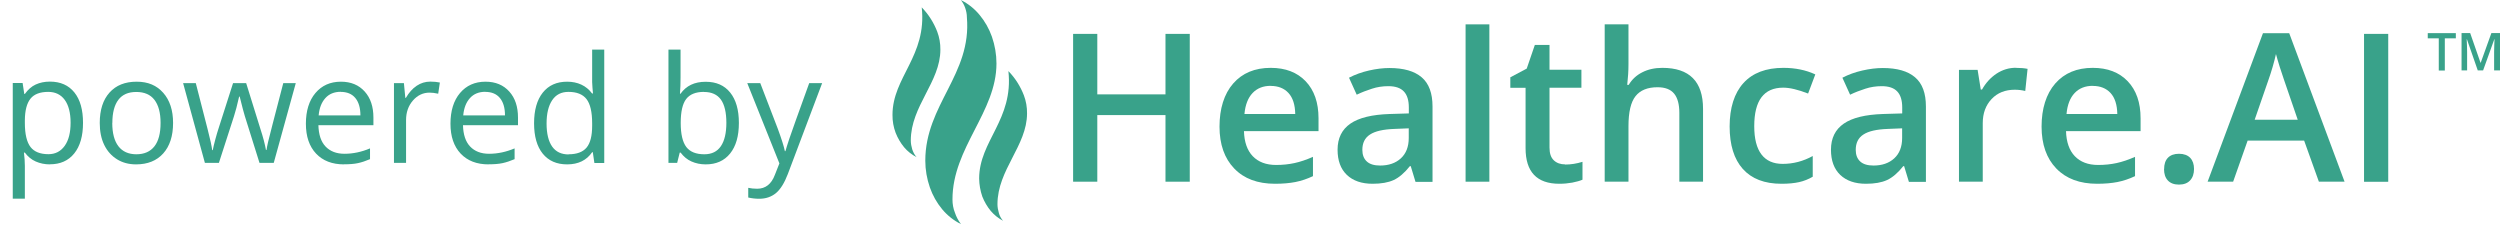
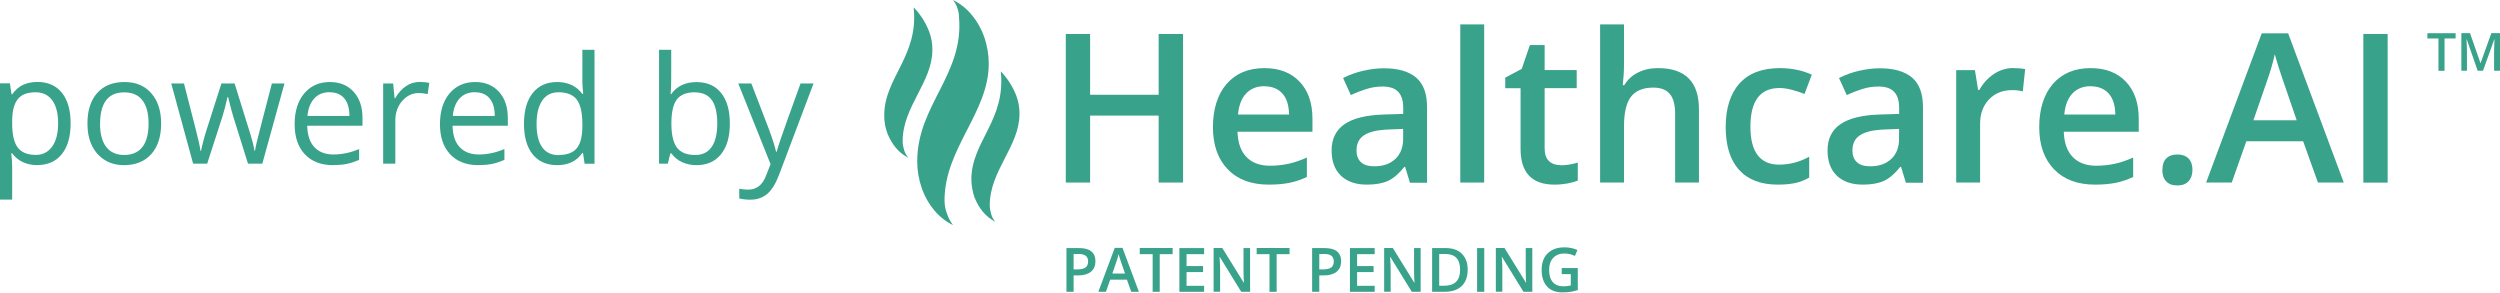
- <svg xmlns="http://www.w3.org/2000/svg" id="Layer_1" data-name="Layer 1" viewBox="0 0 301.74 28.99">
+ <svg xmlns="http://www.w3.org/2000/svg" id="Layer_1" data-name="Layer 1" viewBox="0 0 300.2 35.11">
  <defs>
    <style>
      .cls-1 {
        fill: #39a28a;
-       }
- 
-       .cls-2 {
-         isolation: isolate;
      }
    </style>
  </defs>
  <g id="Group_8" data-name="Group 8">
    <g id="Group_6" data-name="Group 6">
      <g id="catalyst-flame">
-         <path id="Path_185" data-name="Path 185" class="cls-1" d="m115.97,27.04c-.87-.43-1.63-1.04-2.25-1.78-.65-.78-1.15-1.67-1.49-2.64-.36-1.04-.55-2.13-.55-3.23,0-6.76,5.61-10.41,5.02-17.3,0-.39-.08-.78-.21-1.15-.12-.34-.29-.65-.51-.93.87.43,1.63,1.04,2.25,1.79.65.78,1.15,1.67,1.49,2.63.36,1.04.55,2.13.55,3.23,0,5.87-5.31,10.16-5.31,16.41,0,.55.09,1.1.3,1.61.16.49.41.95.72,1.36" />
-         <path id="Path_186" data-name="Path 186" class="cls-1" d="m121.07,26.65c-.57-.3-1.07-.7-1.49-1.19-.43-.52-.77-1.11-1.02-1.74-.24-.7-.37-1.43-.38-2.17,0-4.55,4.17-7.1,3.53-12.97.82.84,1.45,1.84,1.87,2.93.26.69.39,1.43.38,2.17,0,3.91-3.57,6.8-3.57,10.97,0,.36.07.72.17,1.06.09.35.27.67.51.94" />
-         <path id="Path_187" data-name="Path 187" class="cls-1" d="m110.61,18.96c-.57-.3-1.08-.7-1.49-1.19-.43-.52-.77-1.11-1.02-1.74-.26-.69-.39-1.43-.38-2.17,0-4.55,4.17-7.1,3.53-12.97.82.84,1.45,1.84,1.87,2.93.26.69.39,1.43.38,2.17,0,3.91-3.57,6.8-3.57,10.97,0,.36.07.72.17,1.06.11.34.28.66.51.93" />
+         <path id="Path_185" data-name="Path 185" class="cls-1" d="m114.43,27.03c-.87-.43-1.63-1.04-2.25-1.78-.65-.78-1.15-1.67-1.49-2.64-.36-1.04-.55-2.13-.55-3.23,0-6.76,5.61-10.41,5.02-17.3,0-.39-.08-.78-.21-1.15-.12-.34-.29-.65-.51-.93.87.43,1.63,1.04,2.25,1.79.65.78,1.15,1.67,1.49,2.63.36,1.04.55,2.13.55,3.23,0,5.87-5.31,10.16-5.31,16.41,0,.55.09,1.1.3,1.61.16.49.41.95.72,1.36" />
+         <path id="Path_186" data-name="Path 186" class="cls-1" d="m119.53,26.64c-.57-.3-1.07-.7-1.49-1.19-.43-.52-.77-1.11-1.02-1.74-.24-.7-.37-1.43-.38-2.17,0-4.55,4.17-7.1,3.53-12.97.82.84,1.45,1.84,1.87,2.93.26.69.39,1.43.38,2.17,0,3.91-3.57,6.8-3.57,10.97,0,.36.07.72.17,1.06.09.35.27.67.51.94" />
+         <path id="Path_187" data-name="Path 187" class="cls-1" d="m109.07,18.95c-.57-.3-1.08-.7-1.49-1.19-.43-.52-.77-1.11-1.02-1.74-.26-.69-.39-1.43-.38-2.17,0-4.55,4.17-7.1,3.53-12.97.82.84,1.45,1.84,1.87,2.93.26.69.39,1.43.38,2.17,0,3.91-3.57,6.8-3.57,10.97,0,.36.07.72.17,1.06.11.34.28.66.51.93" />
      </g>
-       <g id="powered_by" data-name="powered by" class="cls-2">
-         <g class="cls-2">
-           <path class="cls-1" d="m6.03,19.84c-.63,0-1.2-.12-1.72-.35s-.95-.59-1.31-1.07h-.11c.07.56.11,1.1.11,1.6v3.96h-1.46v-13.96h1.19l.2,1.32h.07c.38-.53.81-.91,1.31-1.14s1.07-.35,1.71-.35c1.28,0,2.26.44,2.96,1.31s1.04,2.1,1.04,3.67-.35,2.81-1.06,3.69c-.71.88-1.69,1.31-2.94,1.31Zm-.21-8.75c-.98,0-1.7.27-2.14.82s-.67,1.41-.68,2.6v.32c0,1.35.23,2.32.68,2.91.45.58,1.17.87,2.17.87.83,0,1.48-.34,1.96-1.01s.71-1.6.71-2.79-.24-2.12-.71-2.76c-.47-.64-1.14-.96-1.99-.96Z" />
-           <path class="cls-1" d="m20.89,14.84c0,1.57-.4,2.8-1.19,3.68-.79.88-1.88,1.32-3.28,1.32-.86,0-1.63-.2-2.29-.61s-1.18-.98-1.55-1.74-.54-1.64-.54-2.65c0-1.57.39-2.79,1.18-3.67s1.88-1.31,3.27-1.31,2.42.45,3.21,1.34,1.19,2.11,1.19,3.64Zm-7.34,0c0,1.23.25,2.17.74,2.81s1.22.97,2.17.97,1.68-.32,2.18-.96c.5-.64.74-1.58.74-2.82s-.25-2.15-.74-2.79-1.23-.95-2.19-.95-1.68.31-2.16.94-.73,1.56-.73,2.8Z" />
-           <path class="cls-1" d="m31.32,19.66l-1.77-5.65c-.11-.35-.32-1.13-.62-2.35h-.07c-.23,1.03-.44,1.82-.62,2.37l-1.82,5.63h-1.69l-2.63-9.63h1.53c.62,2.42,1.09,4.26,1.42,5.53s.51,2.12.56,2.56h.07c.06-.33.17-.77.31-1.3.14-.53.27-.95.37-1.26l1.77-5.53h1.58l1.72,5.53c.33,1.01.55,1.86.67,2.54h.07c.02-.21.09-.54.19-.98s.71-2.8,1.83-7.09h1.51l-2.66,9.63h-1.73Z" />
-           <path class="cls-1" d="m41.52,19.84c-1.42,0-2.55-.43-3.37-1.3s-1.23-2.07-1.23-3.61.38-2.79,1.15-3.7,1.79-1.37,3.08-1.37c1.21,0,2.16.4,2.87,1.19s1.05,1.84,1.05,3.14v.92h-6.64c.03,1.13.31,1.99.86,2.57s1.31.88,2.29.88c1.04,0,2.06-.22,3.08-.65v1.3c-.52.22-1,.38-1.46.48-.46.1-1.02.14-1.67.14Zm-.4-8.76c-.77,0-1.39.25-1.85.76s-.73,1.2-.81,2.09h5.04c0-.92-.21-1.62-.62-2.11-.41-.49-1-.73-1.76-.73Z" />
-           <path class="cls-1" d="m51.94,9.85c.43,0,.81.04,1.15.11l-.2,1.35c-.4-.09-.75-.13-1.05-.13-.78,0-1.45.32-2,.95s-.83,1.42-.83,2.36v5.17h-1.46v-9.63h1.2l.17,1.78h.07c.36-.63.79-1.11,1.29-1.45s1.06-.51,1.66-.51Z" />
-           <path class="cls-1" d="m58.97,19.84c-1.42,0-2.55-.43-3.37-1.3s-1.23-2.07-1.23-3.61.38-2.79,1.15-3.7,1.79-1.37,3.08-1.37c1.21,0,2.16.4,2.87,1.19s1.05,1.84,1.05,3.14v.92h-6.64c.03,1.13.31,1.99.86,2.57s1.31.88,2.29.88c1.04,0,2.06-.22,3.08-.65v1.3c-.52.22-1,.38-1.46.48-.46.1-1.02.14-1.67.14Zm-.4-8.76c-.77,0-1.39.25-1.85.76s-.73,1.2-.81,2.09h5.04c0-.92-.21-1.62-.62-2.11-.41-.49-1-.73-1.76-.73Z" />
-           <path class="cls-1" d="m71.55,18.37h-.08c-.67.98-1.68,1.47-3.02,1.47-1.26,0-2.24-.43-2.94-1.29s-1.05-2.09-1.05-3.67.35-2.82,1.05-3.7,1.68-1.32,2.94-1.32,2.31.47,3.01,1.42h.11l-.06-.69-.04-.68v-3.92h1.46v13.68h-1.19l-.19-1.29Zm-2.92.25c1,0,1.72-.27,2.17-.81.45-.54.67-1.42.67-2.62v-.31c0-1.37-.23-2.34-.68-2.92-.45-.58-1.18-.87-2.18-.87-.86,0-1.51.33-1.96,1-.45.67-.68,1.6-.68,2.82s.23,2.16.68,2.79,1.11.94,1.99.94Z" />
-           <path class="cls-1" d="m85.18,9.87c1.27,0,2.25.43,2.95,1.3s1.05,2.09,1.05,3.67-.35,2.81-1.06,3.69c-.71.88-1.69,1.31-2.94,1.31-.63,0-1.2-.12-1.72-.35s-.95-.59-1.31-1.07h-.11l-.31,1.24h-1.05V5.99h1.46v3.32c0,.74-.02,1.41-.07,2h.07c.68-.96,1.69-1.44,3.02-1.44Zm-.21,1.22c-1,0-1.71.29-2.15.86-.44.57-.66,1.53-.66,2.89s.23,2.32.68,2.91c.45.58,1.17.87,2.17.87.9,0,1.56-.33,2-.98.44-.65.66-1.59.66-2.82s-.22-2.19-.66-2.8-1.12-.92-2.04-.92Z" />
-           <path class="cls-1" d="m90.2,10.03h1.56l2.11,5.49c.46,1.25.75,2.16.86,2.72h.07c.08-.3.24-.81.48-1.53.24-.72,1.04-2.95,2.39-6.68h1.56l-4.14,10.97c-.41,1.08-.89,1.85-1.44,2.31-.55.45-1.22.68-2.02.68-.45,0-.88-.05-1.32-.15v-1.17c.32.07.68.11,1.08.11,1,0,1.72-.56,2.14-1.69l.54-1.37-3.88-9.69Z" />
+       <g id="powered_by" data-name="powered by">
+         <g>
+           <path class="cls-1" d="m4.49,19.83c-.63,0-1.2-.12-1.72-.35s-.95-.59-1.31-1.07h-.11c.07.56.11,1.1.11,1.6v3.96H0v-13.96h1.19l.2,1.32h.07c.38-.53.81-.91,1.31-1.14s1.07-.35,1.71-.35c1.28,0,2.26.44,2.96,1.31s1.04,2.1,1.04,3.67-.35,2.81-1.06,3.69c-.71.88-1.69,1.31-2.94,1.31h0Zm-.21-8.75c-.98,0-1.7.27-2.14.82s-.67,1.41-.68,2.6v.32c0,1.35.23,2.32.68,2.91.45.58,1.17.87,2.17.87.83,0,1.48-.34,1.96-1.01.48-.67.71-1.6.71-2.79s-.24-2.12-.71-2.76c-.47-.64-1.14-.96-1.99-.96Z" />
+           <path class="cls-1" d="m19.35,14.83c0,1.57-.4,2.8-1.19,3.68-.79.88-1.88,1.32-3.28,1.32-.86,0-1.63-.2-2.29-.61s-1.18-.98-1.55-1.74-.54-1.64-.54-2.65c0-1.57.39-2.79,1.18-3.67s1.88-1.31,3.27-1.31,2.42.45,3.21,1.34,1.19,2.11,1.19,3.64Zm-7.34,0c0,1.23.25,2.17.74,2.81s1.22.97,2.17.97,1.68-.32,2.18-.96.74-1.58.74-2.82-.25-2.15-.74-2.79-1.23-.95-2.19-.95-1.68.31-2.16.94-.73,1.56-.73,2.8h-.01Z" />
+           <path class="cls-1" d="m29.78,19.65l-1.77-5.65c-.11-.35-.32-1.13-.62-2.35h-.07c-.23,1.03-.44,1.82-.62,2.37l-1.82,5.63h-1.69l-2.63-9.63h1.53c.62,2.42,1.09,4.26,1.42,5.53.33,1.27.51,2.12.56,2.56h.07c.06-.33.17-.77.31-1.3.14-.53.27-.95.37-1.26l1.77-5.53h1.58l1.72,5.53c.33,1.01.55,1.86.67,2.54h.07c.02-.21.09-.54.19-.98s.71-2.8,1.83-7.09h1.51l-2.66,9.63h-1.73.01Z" />
+           <path class="cls-1" d="m39.98,19.83c-1.42,0-2.55-.43-3.37-1.3s-1.23-2.07-1.23-3.61.38-2.79,1.15-3.7,1.79-1.37,3.08-1.37c1.21,0,2.16.4,2.87,1.19s1.05,1.84,1.05,3.14v.92h-6.64c.03,1.13.31,1.99.86,2.57s1.31.88,2.29.88c1.04,0,2.06-.22,3.08-.65v1.3c-.52.22-1,.38-1.46.48s-1.02.14-1.67.14h-.01Zm-.4-8.76c-.77,0-1.39.25-1.85.76s-.73,1.2-.81,2.09h5.04c0-.92-.21-1.62-.62-2.11s-1-.73-1.76-.73h0Z" />
+           <path class="cls-1" d="m50.4,9.84c.43,0,.81.04,1.15.11l-.2,1.35c-.4-.09-.75-.13-1.05-.13-.78,0-1.45.32-2,.95s-.83,1.42-.83,2.36v5.17h-1.46v-9.63h1.2l.17,1.78h.07c.36-.63.79-1.11,1.29-1.45s1.06-.51,1.66-.51Z" />
+           <path class="cls-1" d="m57.43,19.83c-1.42,0-2.55-.43-3.37-1.3s-1.23-2.07-1.23-3.61.38-2.79,1.15-3.7,1.79-1.37,3.08-1.37c1.21,0,2.16.4,2.87,1.19s1.05,1.84,1.05,3.14v.92h-6.64c.03,1.13.31,1.99.86,2.57s1.31.88,2.29.88c1.04,0,2.06-.22,3.08-.65v1.3c-.52.22-1,.38-1.46.48s-1.02.14-1.67.14h-.01Zm-.4-8.76c-.77,0-1.39.25-1.85.76s-.73,1.2-.81,2.09h5.04c0-.92-.21-1.62-.62-2.11s-1-.73-1.76-.73h0Z" />
+           <path class="cls-1" d="m70.01,18.36h-.08c-.67.98-1.68,1.47-3.02,1.47-1.26,0-2.24-.43-2.94-1.29s-1.05-2.09-1.05-3.67.35-2.82,1.05-3.7,1.68-1.32,2.94-1.32,2.31.47,3.01,1.42h.11l-.06-.69-.04-.68v-3.92h1.46v13.68h-1.19l-.19-1.29h0Zm-2.92.25c1,0,1.72-.27,2.17-.81.45-.54.67-1.42.67-2.62v-.31c0-1.37-.23-2.34-.68-2.92s-1.18-.87-2.18-.87c-.86,0-1.51.33-1.96,1s-.68,1.6-.68,2.82.23,2.16.68,2.79,1.11.94,1.99.94v-.02Z" />
+           <path class="cls-1" d="m83.64,9.86c1.27,0,2.25.43,2.95,1.3s1.05,2.09,1.05,3.67-.35,2.81-1.06,3.69c-.71.88-1.69,1.31-2.94,1.31-.63,0-1.2-.12-1.72-.35s-.95-.59-1.31-1.07h-.11l-.31,1.24h-1.05V5.98h1.46v3.32c0,.74-.02,1.41-.07,2h.07c.68-.96,1.69-1.44,3.02-1.44h.02Zm-.21,1.22c-1,0-1.71.29-2.15.86s-.66,1.53-.66,2.89.23,2.32.68,2.91c.45.58,1.17.87,2.17.87.9,0,1.56-.33,2-.98s.66-1.59.66-2.82-.22-2.19-.66-2.8-1.12-.92-2.04-.92h0Z" />
+           <path class="cls-1" d="m88.66,10.02h1.56l2.11,5.49c.46,1.25.75,2.16.86,2.72h.07c.08-.3.24-.81.48-1.53.24-.72,1.04-2.95,2.39-6.68h1.56l-4.14,10.97c-.41,1.08-.89,1.85-1.44,2.31-.55.45-1.22.68-2.02.68-.45,0-.88-.05-1.32-.15v-1.17c.32.07.68.11,1.08.11,1,0,1.72-.56,2.14-1.69l.54-1.37-3.88-9.69h0Z" />
        </g>
      </g>
-       <g id="Healthcare.AI" class="cls-2">
-         <g class="cls-2">
-           <path class="cls-1" d="m143.6,21.93h-2.93v-8.04h-8.23v8.04h-2.92V4.09h2.92v7.3h8.23v-7.3h2.93v17.85Z" />
-           <path class="cls-1" d="m153.89,22.18c-2.1,0-3.74-.61-4.92-1.84-1.18-1.22-1.78-2.91-1.78-5.06s.55-3.94,1.65-5.2c1.1-1.26,2.61-1.89,4.53-1.89,1.78,0,3.19.54,4.22,1.62,1.03,1.08,1.55,2.57,1.55,4.47v1.55h-9c.04,1.31.39,2.32,1.06,3.02.67.7,1.61,1.06,2.82,1.06.8,0,1.54-.08,2.23-.23s1.43-.4,2.22-.75v2.33c-.7.33-1.41.57-2.12.71-.72.14-1.53.21-2.45.21Zm-.52-11.82c-.91,0-1.64.29-2.19.87-.55.58-.88,1.42-.98,2.53h6.13c-.02-1.12-.29-1.96-.81-2.53-.52-.57-1.24-.86-2.15-.86Z" />
-           <path class="cls-1" d="m170.84,21.93l-.57-1.88h-.1c-.65.82-1.31,1.38-1.96,1.68s-1.51.45-2.54.45c-1.33,0-2.36-.36-3.11-1.07-.75-.72-1.12-1.73-1.12-3.04,0-1.39.52-2.44,1.55-3.15,1.03-.71,2.61-1.09,4.72-1.16l2.33-.07v-.72c0-.86-.2-1.51-.6-1.93-.4-.43-1.03-.64-1.87-.64-.69,0-1.36.1-1.99.31-.63.2-1.25.44-1.83.72l-.93-2.05c.73-.38,1.53-.67,2.41-.87.87-.2,1.69-.3,2.47-.3,1.72,0,3.01.37,3.89,1.12s1.31,1.92,1.31,3.53v9.09h-2.05Zm-4.27-1.95c1.04,0,1.88-.29,2.51-.87.63-.58.95-1.4.95-2.45v-1.17l-1.73.07c-1.35.05-2.33.27-2.95.68-.62.4-.92,1.02-.92,1.85,0,.6.18,1.07.54,1.4.36.33.89.49,1.61.49Z" />
-           <path class="cls-1" d="m179.76,21.93h-2.87V2.94h2.87v18.99Z" />
-           <path class="cls-1" d="m188.9,19.86c.7,0,1.4-.11,2.1-.33v2.16c-.32.14-.73.25-1.23.35-.5.09-1.02.14-1.56.14-2.72,0-4.08-1.43-4.08-4.3v-7.28h-1.84v-1.27l1.98-1.05.98-2.86h1.77v3h3.85v2.17h-3.85v7.23c0,.69.17,1.2.52,1.53.35.33.8.49,1.36.49Z" />
-           <path class="cls-1" d="m205.57,21.93h-2.88v-8.3c0-1.04-.21-1.82-.63-2.33-.42-.51-1.08-.77-2-.77-1.21,0-2.09.36-2.66,1.08-.57.72-.85,1.93-.85,3.62v6.7h-2.87V2.94h2.87v4.82c0,.77-.05,1.6-.15,2.48h.18c.39-.65.93-1.16,1.63-1.51.7-.36,1.51-.54,2.43-.54,3.27,0,4.91,1.65,4.91,4.94v8.8Z" />
-           <path class="cls-1" d="m215.01,22.18c-2.04,0-3.59-.6-4.66-1.79-1.06-1.19-1.59-2.9-1.59-5.13s.56-4.02,1.67-5.24c1.11-1.22,2.72-1.83,4.82-1.83,1.42,0,2.71.26,3.85.79l-.87,2.31c-1.21-.47-2.21-.71-3-.71-2.34,0-3.5,1.55-3.5,4.65,0,1.51.29,2.65.87,3.41.58.76,1.43,1.14,2.56,1.14,1.28,0,2.49-.32,3.63-.95v2.5c-.51.3-1.06.52-1.64.65-.58.13-1.29.2-2.12.2Z" />
-           <path class="cls-1" d="m230.39,21.93l-.57-1.88h-.1c-.65.82-1.31,1.38-1.96,1.68s-1.51.45-2.54.45c-1.33,0-2.36-.36-3.11-1.07-.75-.72-1.12-1.73-1.12-3.04,0-1.39.52-2.44,1.55-3.15,1.03-.71,2.61-1.09,4.72-1.16l2.33-.07v-.72c0-.86-.2-1.51-.6-1.93-.4-.43-1.03-.64-1.87-.64-.69,0-1.36.1-1.99.31-.63.2-1.25.44-1.83.72l-.93-2.05c.73-.38,1.53-.67,2.41-.87.87-.2,1.69-.3,2.47-.3,1.72,0,3.01.37,3.89,1.12s1.31,1.92,1.31,3.53v9.09h-2.05Zm-4.27-1.95c1.04,0,1.88-.29,2.51-.87.63-.58.95-1.4.95-2.45v-1.17l-1.73.07c-1.35.05-2.33.27-2.95.68-.62.4-.92,1.02-.92,1.85,0,.6.18,1.07.54,1.4.36.33.89.49,1.61.49Z" />
-           <path class="cls-1" d="m243.29,8.19c.58,0,1.05.04,1.43.12l-.28,2.67c-.41-.1-.83-.15-1.27-.15-1.15,0-2.08.37-2.79,1.12-.71.75-1.07,1.72-1.07,2.92v7.06h-2.87v-13.5h2.25l.38,2.38h.15c.45-.8,1.03-1.44,1.75-1.92.72-.47,1.5-.71,2.33-.71Z" />
-           <path class="cls-1" d="m253.12,22.18c-2.1,0-3.74-.61-4.93-1.84-1.18-1.22-1.78-2.91-1.78-5.06s.55-3.94,1.65-5.2c1.1-1.26,2.61-1.89,4.53-1.89,1.78,0,3.19.54,4.22,1.62,1.03,1.08,1.55,2.57,1.55,4.47v1.55h-9c.04,1.31.39,2.32,1.06,3.02.67.7,1.61,1.06,2.82,1.06.8,0,1.54-.08,2.23-.23.69-.15,1.43-.4,2.22-.75v2.33c-.7.33-1.41.57-2.12.71-.72.14-1.53.21-2.45.21Zm-.53-11.82c-.91,0-1.64.29-2.19.87-.55.58-.88,1.42-.98,2.53h6.13c-.02-1.12-.29-1.96-.81-2.53-.52-.57-1.24-.86-2.15-.86Z" />
-           <path class="cls-1" d="m261.2,20.41c0-.59.15-1.05.46-1.37.31-.32.76-.48,1.34-.48s1.04.17,1.35.49c.31.33.46.78.46,1.35s-.16,1.04-.47,1.37c-.31.34-.76.51-1.35.51s-1.03-.17-1.34-.5c-.31-.33-.46-.79-.46-1.38Z" />
-           <path class="cls-1" d="m279.88,21.93l-1.78-4.96h-6.82l-1.75,4.96h-3.08l6.68-17.92h3.17l6.68,17.92h-3.1Zm-2.55-7.47l-1.67-4.86c-.12-.33-.29-.84-.51-1.54s-.36-1.21-.45-1.54c-.22,1-.54,2.1-.96,3.28l-1.61,4.65h5.2Z" />
-           <path class="cls-1" d="m285.33,21.93V4.09h2.92v17.85h-2.92Z" />
+       <g id="Healthcare.AI">
+         <g>
+           <path class="cls-1" d="m142.06,21.92h-2.93v-8.04h-8.23v8.04h-2.92V4.08h2.92v7.3h8.23v-7.3h2.93v17.85h0Z" />
+           <path class="cls-1" d="m152.35,22.17c-2.1,0-3.74-.61-4.92-1.84-1.18-1.22-1.78-2.91-1.78-5.06s.55-3.94,1.65-5.2c1.1-1.26,2.61-1.89,4.53-1.89,1.78,0,3.19.54,4.22,1.62s1.55,2.57,1.55,4.47v1.55h-9c.04,1.31.39,2.32,1.06,3.02.67.7,1.61,1.06,2.82,1.06.8,0,1.54-.08,2.23-.23s1.43-.4,2.22-.75v2.33c-.7.33-1.41.57-2.12.71-.72.14-1.53.21-2.45.21h-.01Zm-.52-11.82c-.91,0-1.64.29-2.19.87s-.88,1.42-.98,2.53h6.13c-.02-1.12-.29-1.96-.81-2.53s-1.24-.86-2.15-.86h0Z" />
+           <path class="cls-1" d="m169.3,21.92l-.57-1.88h-.1c-.65.82-1.31,1.38-1.96,1.68s-1.51.45-2.54.45c-1.33,0-2.36-.36-3.11-1.07-.75-.72-1.12-1.73-1.12-3.04,0-1.39.52-2.44,1.55-3.15,1.03-.71,2.61-1.09,4.72-1.16l2.33-.07v-.72c0-.86-.2-1.51-.6-1.93-.4-.43-1.03-.64-1.87-.64-.69,0-1.36.1-1.99.31-.63.2-1.25.44-1.83.72l-.93-2.05c.73-.38,1.53-.67,2.41-.87.87-.2,1.69-.3,2.47-.3,1.72,0,3.01.37,3.89,1.12s1.31,1.92,1.31,3.53v9.09h-2.05v-.02Zm-4.27-1.95c1.04,0,1.88-.29,2.51-.87.63-.58.95-1.4.95-2.45v-1.17l-1.73.07c-1.35.05-2.33.27-2.95.68-.62.4-.92,1.02-.92,1.85,0,.6.18,1.07.54,1.4s.89.49,1.61.49h0Z" />
+           <path class="cls-1" d="m178.22,21.92h-2.87V2.93h2.87v18.99Z" />
+           <path class="cls-1" d="m187.36,19.85c.7,0,1.4-.11,2.1-.33v2.16c-.32.14-.73.25-1.23.35-.5.09-1.02.14-1.56.14-2.72,0-4.08-1.43-4.08-4.3v-7.28h-1.84v-1.27l1.98-1.05.98-2.86h1.77v3h3.85v2.17h-3.85v7.23c0,.69.17,1.2.52,1.53s.8.49,1.36.49v.02Z" />
+           <path class="cls-1" d="m204.03,21.92h-2.88v-8.3c0-1.04-.21-1.82-.63-2.33s-1.08-.77-2-.77c-1.21,0-2.09.36-2.66,1.08s-.85,1.93-.85,3.62v6.7h-2.87V2.93h2.87v4.82c0,.77-.05,1.6-.15,2.48h.18c.39-.65.93-1.16,1.63-1.51.7-.36,1.51-.54,2.43-.54,3.27,0,4.91,1.65,4.91,4.94v8.8h.02Z" />
+           <path class="cls-1" d="m213.47,22.17c-2.04,0-3.59-.6-4.66-1.79-1.06-1.19-1.59-2.9-1.59-5.13s.56-4.02,1.67-5.24,2.72-1.83,4.82-1.83c1.42,0,2.71.26,3.85.79l-.87,2.31c-1.21-.47-2.21-.71-3-.71-2.34,0-3.5,1.55-3.5,4.65,0,1.51.29,2.65.87,3.41s1.43,1.14,2.56,1.14c1.28,0,2.49-.32,3.63-.95v2.5c-.51.3-1.06.52-1.64.65s-1.29.2-2.12.2h-.02Z" />
+           <path class="cls-1" d="m228.85,21.92l-.57-1.88h-.1c-.65.82-1.31,1.38-1.96,1.68s-1.51.45-2.54.45c-1.33,0-2.36-.36-3.11-1.07-.75-.72-1.12-1.73-1.12-3.04,0-1.39.52-2.44,1.55-3.15,1.03-.71,2.61-1.09,4.72-1.16l2.33-.07v-.72c0-.86-.2-1.51-.6-1.93-.4-.43-1.03-.64-1.87-.64-.69,0-1.36.1-1.99.31-.63.2-1.25.44-1.83.72l-.93-2.05c.73-.38,1.53-.67,2.41-.87.87-.2,1.69-.3,2.47-.3,1.72,0,3.01.37,3.89,1.12s1.31,1.92,1.31,3.53v9.09h-2.05v-.02Zm-4.27-1.95c1.04,0,1.88-.29,2.51-.87.63-.58.95-1.4.95-2.45v-1.17l-1.73.07c-1.35.05-2.33.27-2.95.68-.62.4-.92,1.02-.92,1.85,0,.6.18,1.07.54,1.4s.89.49,1.61.49h0Z" />
+           <path class="cls-1" d="m241.75,8.18c.58,0,1.05.04,1.43.12l-.28,2.67c-.41-.1-.83-.15-1.27-.15-1.15,0-2.08.37-2.79,1.12-.71.75-1.07,1.72-1.07,2.92v7.06h-2.87v-13.5h2.25l.38,2.38h.15c.45-.8,1.03-1.44,1.75-1.92.72-.47,1.5-.71,2.33-.71h0Z" />
+           <path class="cls-1" d="m251.58,22.17c-2.1,0-3.74-.61-4.93-1.84-1.18-1.22-1.78-2.91-1.78-5.06s.55-3.94,1.65-5.2c1.1-1.26,2.61-1.89,4.53-1.89,1.78,0,3.19.54,4.22,1.62s1.55,2.57,1.55,4.47v1.55h-9c.04,1.31.39,2.32,1.06,3.02.67.7,1.61,1.06,2.82,1.06.8,0,1.54-.08,2.23-.23.69-.15,1.43-.4,2.22-.75v2.33c-.7.33-1.41.57-2.12.71-.72.14-1.53.21-2.45.21h0Zm-.53-11.82c-.91,0-1.64.29-2.19.87s-.88,1.42-.98,2.53h6.13c-.02-1.12-.29-1.96-.81-2.53s-1.24-.86-2.15-.86h0Z" />
+           <path class="cls-1" d="m259.66,20.4c0-.59.15-1.05.46-1.37.31-.32.76-.48,1.34-.48s1.04.17,1.35.49c.31.33.46.78.46,1.35s-.16,1.04-.47,1.37c-.31.34-.76.51-1.35.51s-1.03-.17-1.34-.5-.46-.79-.46-1.38h.01Z" />
+           <path class="cls-1" d="m278.34,21.92l-1.78-4.96h-6.82l-1.75,4.96h-3.08l6.68-17.92h3.17l6.68,17.92h-3.1Zm-2.55-7.47l-1.67-4.86c-.12-.33-.29-.84-.51-1.54s-.36-1.21-.45-1.54c-.22,1-.54,2.1-.96,3.28l-1.61,4.65h5.2Z" />
+           <path class="cls-1" d="m283.79,21.92V4.08h2.92v17.85h-2.92Z" />
        </g>
      </g>
-       <path id="Path_199" data-name="Path 199" class="cls-1" d="m295.09,8.51h-.74v-3.88h-1.33v-.63h3.39v.63h-1.33v3.88Zm3.97,0l-1.31-3.77h-.03c.03.56.05,1.08.05,1.57v2.19h-.67v-4.51h1.04l1.25,3.59h.02l1.29-3.59h1.04v4.51h-.71v-2.23c0-.22,0-.52.02-.88.01-.36.02-.58.03-.65h-.03l-1.35,3.76h-.65Z" />
+       <path id="Path_199" data-name="Path 199" class="cls-1" d="m293.55,8.5h-.74v-3.88h-1.33v-.63h3.39v.63h-1.33v3.88h0Zm3.97,0l-1.31-3.77h-.03c.03.56.05,1.08.05,1.57v2.19h-.67V3.98h1.04l1.25,3.59h.02l1.29-3.59h1.04v4.51h-.71v-2.23c0-.22,0-.52.02-.88.01-.36.02-.58.03-.65h-.03l-1.35,3.76h-.65.01Z" />
    </g>
  </g>
+   <g>
+     <path class="cls-1" d="m131.54,31.37c0,.55-.18.97-.54,1.26-.36.29-.87.44-1.53.44h-.55v1.97h-.86v-5.25h1.51c.66,0,1.15.13,1.48.4.33.27.49.66.49,1.19Zm-2.62.98h.46c.44,0,.76-.08.97-.23s.31-.39.31-.72c0-.3-.09-.53-.28-.68s-.47-.22-.86-.22h-.6v1.85Z" />
+     <path class="cls-1" d="m135.84,35.04l-.52-1.46h-2.01l-.51,1.46h-.91l1.97-5.28h.93l1.97,5.28h-.91Zm-.75-2.2l-.49-1.43c-.04-.1-.09-.25-.15-.45-.06-.21-.11-.36-.13-.45-.06.29-.16.62-.28.97l-.47,1.37h1.53Z" />
+     <path class="cls-1" d="m139.27,35.04h-.86v-4.52h-1.55v-.74h3.95v.74h-1.55v4.52Z" />
+     <path class="cls-1" d="m144.59,35.04h-2.97v-5.25h2.97v.73h-2.11v1.43h1.98v.72h-1.98v1.65h2.11v.73Z" />
+     <path class="cls-1" d="m150.1,35.04h-1.05l-2.58-4.19h-.03l.02.23c.03.45.05.85.05,1.22v2.73h-.78v-5.25h1.04l2.58,4.17h.02c0-.06-.01-.26-.03-.6s-.02-.62-.02-.81v-2.75h.79v5.25Z" />
+     <path class="cls-1" d="m153.3,35.04h-.86v-4.52h-1.54v-.74h3.95v.74h-1.55v4.52Z" />
+     <path class="cls-1" d="m161.04,31.37c0,.55-.18.97-.54,1.26-.36.29-.87.44-1.53.44h-.55v1.97h-.86v-5.25h1.51c.66,0,1.15.13,1.48.4.33.27.49.66.49,1.19Zm-2.62.98h.46c.44,0,.76-.08.97-.23.21-.15.31-.39.31-.72,0-.3-.09-.53-.28-.68s-.47-.22-.86-.22h-.6v1.85Z" />
+     <path class="cls-1" d="m165.07,35.04h-2.97v-5.25h2.97v.73h-2.11v1.43h1.98v.72h-1.98v1.65h2.11v.73Z" />
+     <path class="cls-1" d="m170.58,35.04h-1.05l-2.58-4.19h-.03l.02.23c.03.45.05.85.05,1.22v2.73h-.78v-5.25h1.04l2.58,4.17h.02c0-.06-.01-.26-.03-.6s-.02-.62-.02-.81v-2.75h.79v5.25Z" />
+     <path class="cls-1" d="m176.24,32.36c0,.87-.24,1.53-.72,1.99-.48.46-1.18.69-2.08.69h-1.47v-5.25h1.62c.84,0,1.49.22,1.95.68s.7,1.08.7,1.9Zm-.91.03c0-1.26-.59-1.89-1.77-1.89h-.74v3.81h.61c1.27,0,1.9-.64,1.9-1.93Z" />
+     <path class="cls-1" d="m177.37,35.04v-5.25h.86v5.25h-.86Z" />
+     <path class="cls-1" d="m183.99,35.04h-1.05l-2.58-4.19h-.03l.02.23c.03.45.05.85.05,1.22v2.73h-.78v-5.25h1.04l2.58,4.17h.02c0-.06-.01-.26-.03-.6s-.02-.62-.02-.81v-2.75h.79v5.25Z" />
+     <path class="cls-1" d="m187.53,32.19h1.93v2.64c-.32.1-.62.18-.91.22-.29.04-.61.06-.94.06-.8,0-1.41-.24-1.84-.71-.43-.47-.65-1.13-.65-1.99s.24-1.51.73-1.99c.49-.48,1.16-.72,2.01-.72.55,0,1.07.1,1.56.32l-.3.71c-.43-.2-.85-.29-1.28-.29-.56,0-1,.18-1.33.53-.33.35-.49.83-.49,1.44,0,.64.15,1.13.44,1.47.29.33.72.5,1.27.5.28,0,.58-.03.89-.1v-1.36h-1.09v-.74Z" />
+   </g>
</svg>
